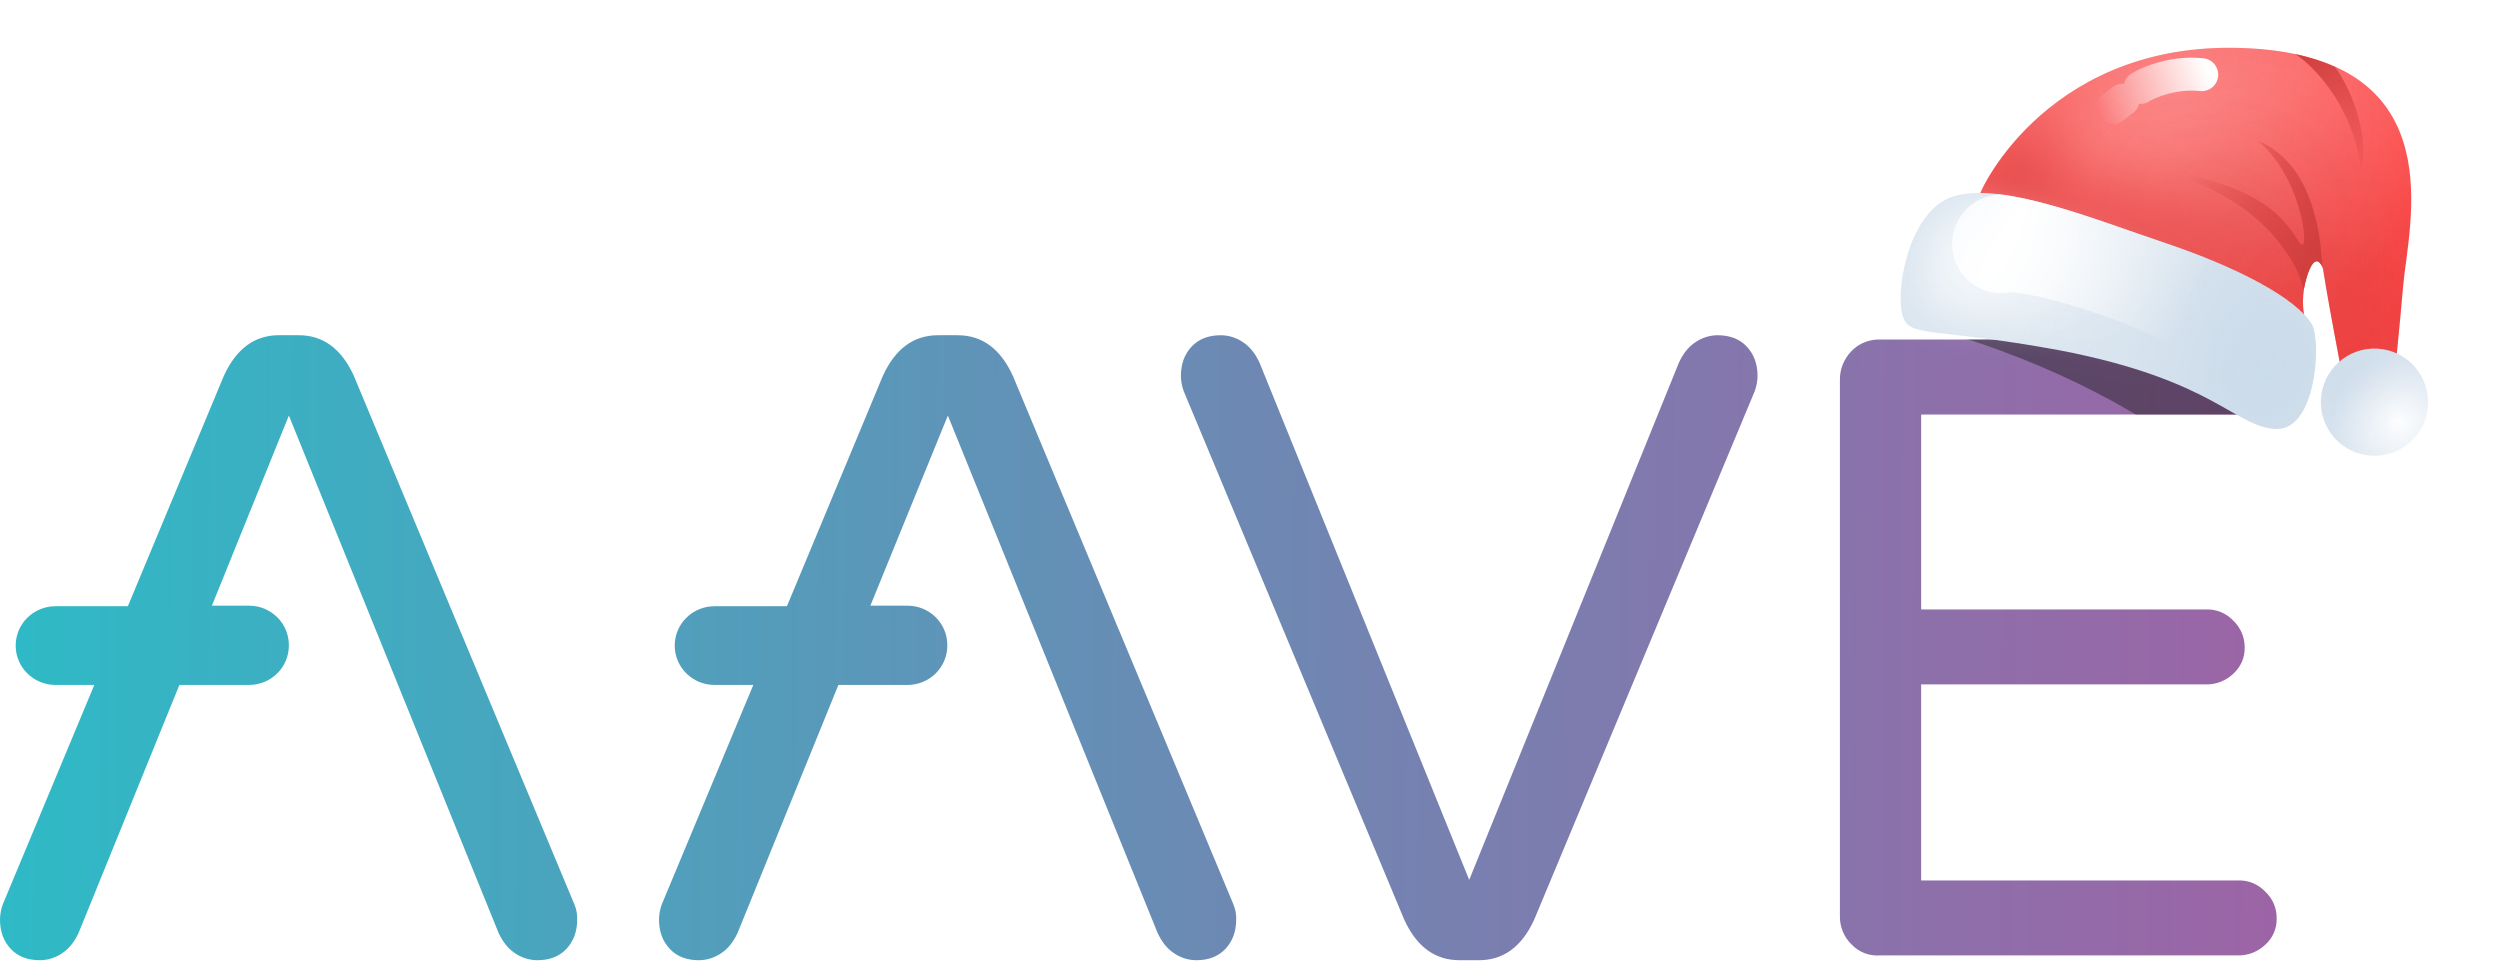
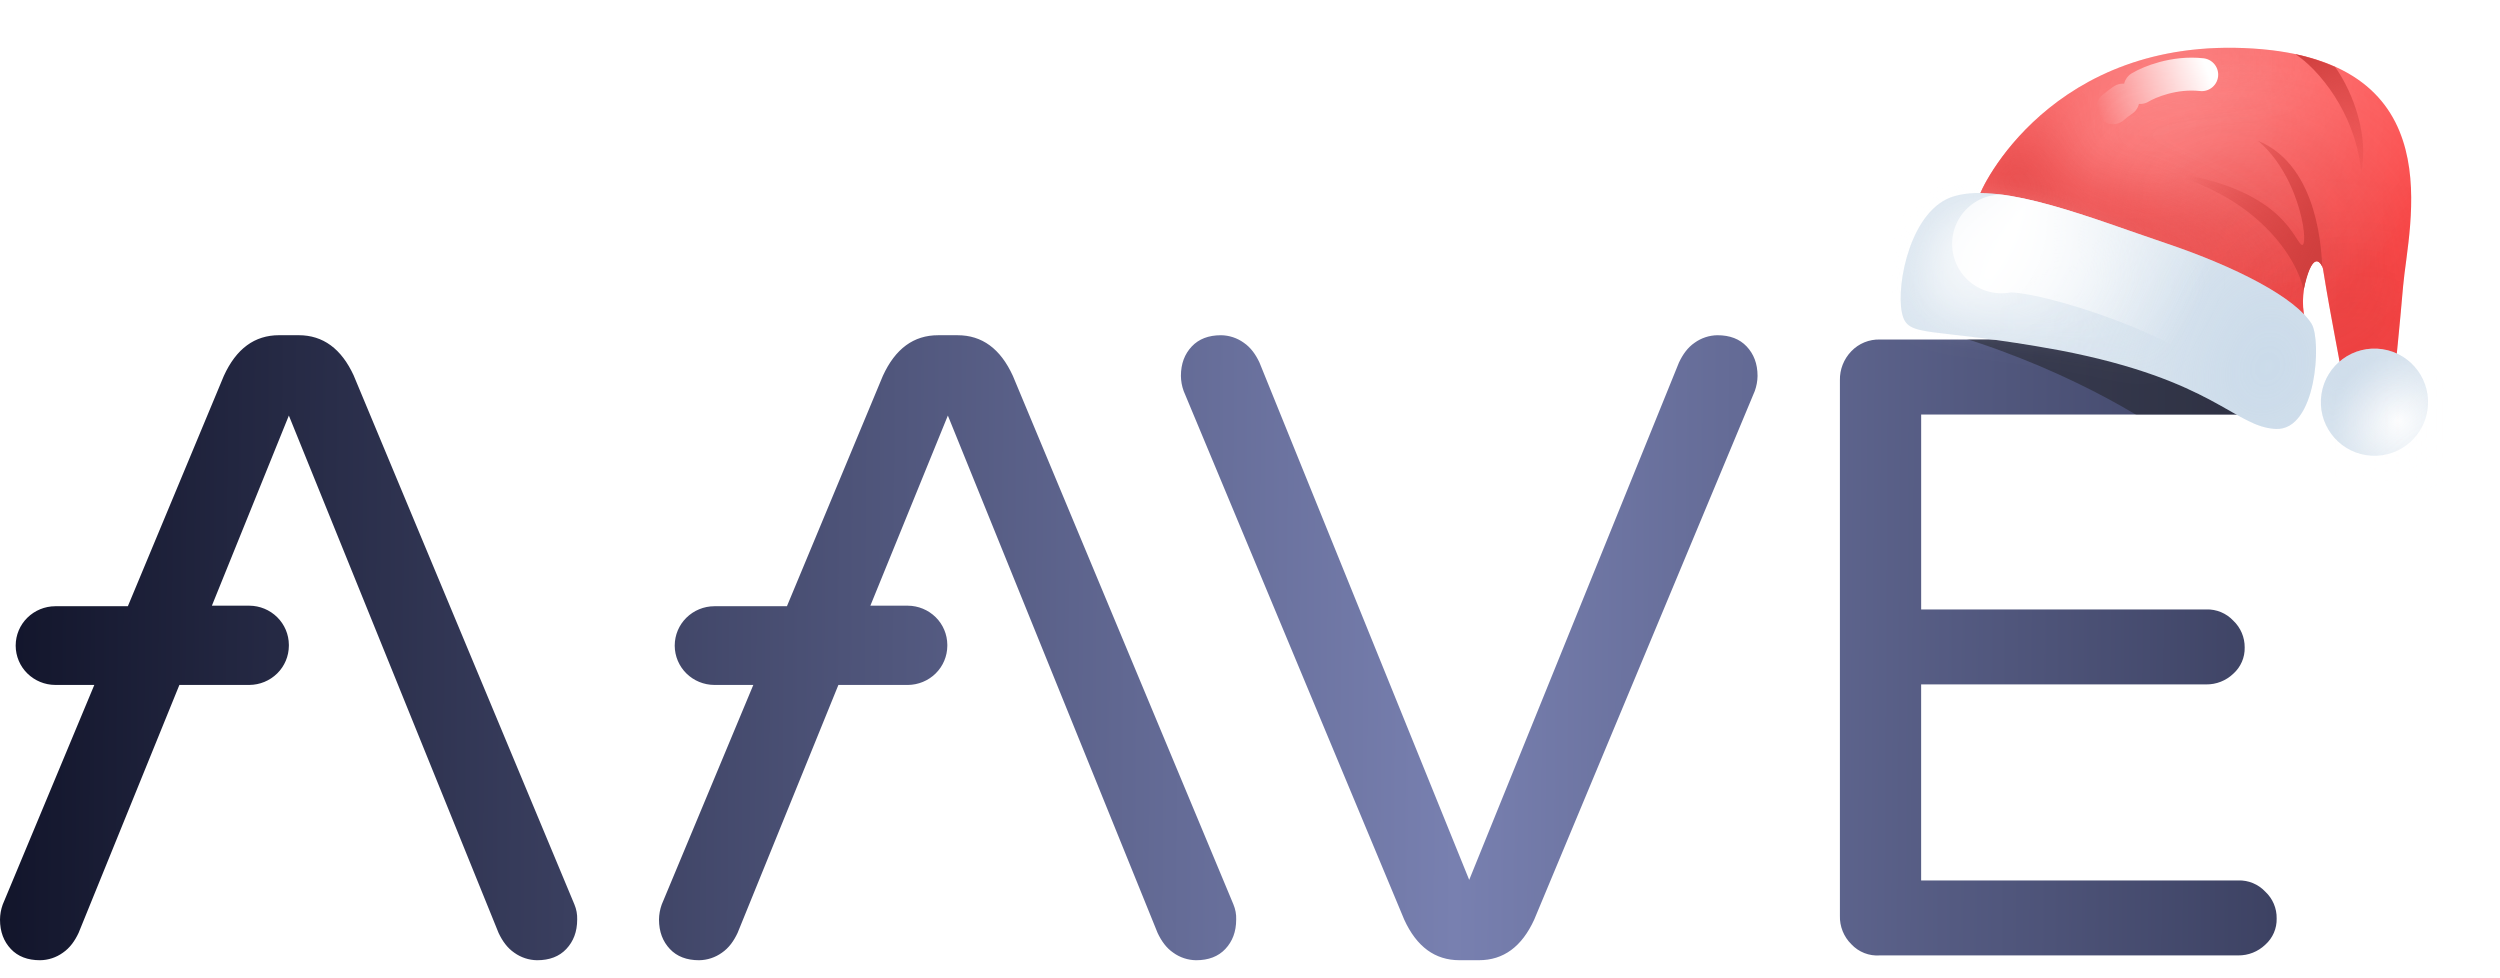
<svg xmlns="http://www.w3.org/2000/svg" width="110" height="43" viewBox="0 0 110 43" fill="none">
  <path fill-rule="evenodd" clip-rule="evenodd" d="m15.57 16.54 9.706 23.26c.087.208.128.433.12.66 0 .541-.168.965-.478 1.295-.31.33-.739.495-1.287.495-.36-.005-.71-.12-1.002-.33-.31-.212-.525-.518-.692-.872L12.71 18.284 9.323 26.65h1.646c.46.002.902.184 1.228.507.326.322.51.758.513 1.213v.047a1.72 1.72 0 0 1-.513 1.214 1.76 1.76 0 0 1-1.228.506H7.893L3.458 41.048c-.167.354-.382.66-.692.872a1.75 1.75 0 0 1-1.001.33c-.549 0-.978-.165-1.288-.495-.31-.33-.477-.754-.477-1.296a2.01 2.01 0 0 1 .12-.66l4.03-9.662H2.431a1.761 1.761 0 0 1-1.228-.506 1.72 1.72 0 0 1-.513-1.213v-.024a1.72 1.72 0 0 1 .513-1.214 1.761 1.761 0 0 1 1.228-.506h3.195L9.848 16.54c.548-1.202 1.36-1.791 2.432-1.791h.859c1.073 0 1.883.59 2.432 1.79ZM54.273 39.8l-9.706-23.26c-.548-1.2-1.359-1.79-2.432-1.79h-.858c-1.073 0-1.884.59-2.432 1.79l-4.22 10.134h-3.196a1.758 1.758 0 0 0-1.228.506 1.72 1.72 0 0 0-.513 1.214v.024c.003.455.187.89.513 1.213.326.322.767.504 1.228.506h1.717l-4.03 9.662a2.022 2.022 0 0 0-.12.66c0 .542.168.966.478 1.296.31.33.739.495 1.287.495.36-.005.71-.12 1.002-.33.31-.212.524-.518.691-.872l4.435-10.91h3.053c.46-.003.902-.185 1.228-.507a1.72 1.72 0 0 0 .512-1.214v-.047a1.72 1.72 0 0 0-.512-1.213 1.761 1.761 0 0 0-1.228-.507h-1.646l3.41-8.366 9.228 22.764c.167.354.381.66.692.872.29.21.64.325 1.001.33.549 0 .978-.165 1.288-.495.31-.33.477-.754.477-1.296a1.547 1.547 0 0 0-.12-.66Zm-2.194-22.6 9.705 23.259c.548 1.202 1.36 1.79 2.432 1.79h.858c1.074 0 1.884-.588 2.433-1.79l9.705-23.258c.076-.212.117-.435.12-.66 0-.542-.168-.966-.478-1.296-.31-.33-.739-.495-1.287-.495-.36.005-.71.12-1.002.33-.31.212-.524.518-.691.872l-9.229 22.763-9.228-22.763c-.166-.354-.381-.66-.691-.872a1.753 1.753 0 0 0-1.002-.33c-.548 0-.977.165-1.287.495-.31.33-.477.754-.477 1.296.003.225.043.448.12.66Zm28.997 23.77c.086.214.215.41.38.573a1.559 1.559 0 0 0 1.264.495h15.76a1.694 1.694 0 0 0 1.192-.471 1.492 1.492 0 0 0 .501-1.155 1.569 1.569 0 0 0-.5-1.178 1.566 1.566 0 0 0-1.193-.495H84.53v-8.625h12.543a1.694 1.694 0 0 0 1.193-.471 1.499 1.499 0 0 0 .5-1.155 1.605 1.605 0 0 0-.5-1.178 1.567 1.567 0 0 0-1.193-.495H84.531v-8.577h13.95a1.694 1.694 0 0 0 1.192-.472 1.49 1.49 0 0 0 .5-1.154 1.57 1.57 0 0 0-.5-1.179 1.567 1.567 0 0 0-1.193-.494H82.72a1.673 1.673 0 0 0-1.264.518c-.33.343-.51.8-.5 1.273v23.564c-.007.231.034.46.12.675Z" fill="url(#a)" />
  <mask id="c" style="mask-type:alpha" maskUnits="userSpaceOnUse" x="0" y="14" width="101" height="29">
    <path fill-rule="evenodd" clip-rule="evenodd" d="m15.57 16.54 9.706 23.26c.087.208.128.433.12.66 0 .541-.168.965-.478 1.295-.31.33-.739.495-1.287.495-.36-.005-.71-.12-1.002-.33-.31-.212-.525-.518-.692-.872L12.71 18.284 9.323 26.65h1.646c.46.002.902.184 1.228.507.326.322.51.758.513 1.213v.047a1.72 1.72 0 0 1-.513 1.214 1.76 1.76 0 0 1-1.228.506H7.893L3.458 41.048c-.167.354-.382.66-.692.872a1.75 1.75 0 0 1-1.001.33c-.549 0-.978-.165-1.288-.495-.31-.33-.477-.754-.477-1.296a2.01 2.01 0 0 1 .12-.66l4.03-9.662H2.431a1.761 1.761 0 0 1-1.228-.506 1.72 1.72 0 0 1-.513-1.213v-.024a1.72 1.72 0 0 1 .513-1.214 1.761 1.761 0 0 1 1.228-.506h3.195L9.848 16.54c.548-1.202 1.36-1.791 2.432-1.791h.859c1.073 0 1.883.59 2.432 1.79ZM54.273 39.8l-9.706-23.26c-.548-1.2-1.359-1.79-2.432-1.79h-.858c-1.073 0-1.884.59-2.432 1.79l-4.22 10.134h-3.196a1.758 1.758 0 0 0-1.228.506 1.72 1.72 0 0 0-.513 1.214v.024c.003.455.187.89.513 1.213.326.322.767.504 1.228.506h1.717l-4.03 9.662a2.022 2.022 0 0 0-.12.66c0 .542.168.966.478 1.296.31.33.739.495 1.287.495.36-.005.71-.12 1.002-.33.31-.212.524-.518.691-.872l4.435-10.91h3.053c.46-.003.902-.185 1.228-.507a1.72 1.72 0 0 0 .512-1.214v-.047a1.72 1.72 0 0 0-.512-1.213 1.761 1.761 0 0 0-1.228-.507h-1.646l3.41-8.366 9.228 22.764c.167.354.381.66.692.872.29.21.64.325 1.001.33.549 0 .978-.165 1.288-.495.31-.33.477-.754.477-1.296a1.547 1.547 0 0 0-.12-.66Zm-2.194-22.6 9.705 23.259c.548 1.202 1.36 1.79 2.432 1.79h.858c1.074 0 1.884-.588 2.433-1.79l9.705-23.258c.076-.212.117-.435.12-.66 0-.542-.168-.966-.478-1.296-.31-.33-.739-.495-1.287-.495-.36.005-.71.12-1.002.33-.31.212-.524.518-.691.872l-9.229 22.763-9.228-22.763c-.166-.354-.381-.66-.691-.872a1.753 1.753 0 0 0-1.002-.33c-.548 0-.977.165-1.287.495-.31.33-.477.754-.477 1.296.003.225.043.448.12.66Zm28.997 23.77c.086.214.215.41.38.573a1.559 1.559 0 0 0 1.264.495h15.76a1.694 1.694 0 0 0 1.192-.471 1.492 1.492 0 0 0 .501-1.155 1.569 1.569 0 0 0-.5-1.178 1.566 1.566 0 0 0-1.193-.495H84.53v-8.625h12.543a1.694 1.694 0 0 0 1.193-.471 1.499 1.499 0 0 0 .5-1.155 1.605 1.605 0 0 0-.5-1.178 1.567 1.567 0 0 0-1.193-.495H84.531v-8.577h13.95a1.694 1.694 0 0 0 1.192-.472 1.49 1.49 0 0 0 .5-1.154 1.57 1.57 0 0 0-.5-1.179 1.567 1.567 0 0 0-1.193-.494H82.72a1.673 1.673 0 0 0-1.264.518c-.33.343-.51.8-.5 1.273v23.564c-.007.231.034.46.12.675Z" fill="url(#b)" />
  </mask>
  <g mask="url(#c)">
    <path d="M95.138 14H83c5.738 1.143 10.483 3.81 12.138 5H99l-3.862-5Z" fill="#1B1B1B" fill-opacity=".46" style="mix-blend-mode:multiply" />
  </g>
  <path d="M87.06 8.7c.058-.378 3.21-7.127 12.069-6.565 8.858.562 6.837 7.77 6.607 10.466-.146 1.719-.342 3.61-.383 4.02h.003c-.013.114-.013.106-.003 0-.732.118-2.078-.428-2.292.012-.149-1.022-.457-2.377-.851-4.817-.39-1.127-1.133.958-.793 2.192C96.623 11.578 89.871 9.41 87.06 8.7Z" fill="url(#d)" />
  <mask id="f" style="mask-type:alpha" maskUnits="userSpaceOnUse" x="87" y="2" width="20" height="15">
    <path d="M87.058 8.7c.058-.378 3.21-7.127 12.069-6.565 8.858.562 6.837 7.77 6.607 10.466-.146 1.719-.342 3.61-.383 4.02h.003c-.013.114-.013.106-.003 0-.732.118-2.078-.428-2.292.012-.149-1.022-.457-2.377-.851-4.817-.39-1.127-1.133.958-.793 2.192-4.794-2.43-11.546-4.598-14.357-5.307Z" fill="url(#e)" />
  </mask>
  <g mask="url(#f)">
    <g filter="url(#g)">
      <path d="M101.09 6.514c-4.18-1.418-6.47 1.784-7.092 3.563l-.39.389c1.863.673 6.025 2.291 7.759 3.382-.192-.878.191-1.93.369-2.241.179-.312.526-.024.583.716.048.571.451 2.593.646 3.533l.7-.334c.403-2.195.452-7.07-2.575-9.008Z" fill="url(#h)" />
    </g>
    <g filter="url(#i)">
      <circle cx="94.493" cy="3.073" r="3.655" transform="rotate(8.71 94.493 3.073)" fill="#FFBCBC" />
    </g>
    <g filter="url(#j)">
      <circle cx="94.492" cy="3.073" r="2.058" transform="rotate(8.71 94.492 3.073)" fill="#FFBDBD" />
    </g>
    <g filter="url(#k)">
      <path d="M90.622 4.977c2.97-3.025 8.313-2.893 10.613-2.449-4.713-1.795-7.447.15-8.329.508-.881.358-4.155 2.322-6.014 4.14-1.859 1.817-.186 2.538.63 2.33.814-.21 10.036 2.639 13.201 3.747-.835-.983-5.485-4.045-7.476-4.393-1.992-.349-4.773-1.123-2.625-3.883Z" fill="#E24646" />
    </g>
    <g filter="url(#l)">
      <path d="M103.229 15.33c.023-.147-.599-2.052-.913-2.986.072 1.385.233 4.236.306 4.559.092.404.501.041.715-.044.214-.086.842-.403 1.032-.492.153-.07.942-.21 1.317-.27a4.511 4.511 0 0 0-.232-.875c-.327-.333-1.737-.147-2.225.108Z" fill="#961F1E" />
    </g>
  </g>
  <path d="M86.004 8.628c-1.929.532-2.587 3.895-2.319 5.134.243 1.165 1.124.576 6.97 1.657 6.787 1.309 7.67 3.363 9.474 3.454 1.805.091 2.025-3.907 1.582-4.623-.712-1.149-3.302-2.505-6.44-3.558-3.14-1.053-7.129-2.681-9.267-2.064Z" fill="#DAE5EF" />
  <g opacity=".5" filter="url(#m)">
    <path d="M86.495 9.27c-1.472.406-1.973 2.972-1.769 3.916.185.89 1.285.592 5.745 1.417 5.178.998 5.851 2.565 7.228 2.635 1.377.07 1.545-2.98 1.207-3.527-.543-.876-2.52-1.91-4.914-2.714-2.395-.804-5.865-2.198-7.497-1.727Z" fill="url(#n)" />
  </g>
  <path d="M106.808 18.054a2.358 2.358 0 1 1-4.662-.715 2.358 2.358 0 0 1 4.662.715Z" fill="url(#o)" />
  <mask id="r" style="mask-type:alpha" maskUnits="userSpaceOnUse" x="102" y="15" width="5" height="6">
    <path d="M106.806 18.054a2.358 2.358 0 1 1-4.662-.715 2.358 2.358 0 0 1 4.662.715Z" fill="url(#p)" />
  </mask>
  <g filter="url(#q)" mask="url(#r)">
    <path d="M107.008 16.23c-3.576-.858-5.226 1.591-4.299 3.718-.387-.68-1.126-2.278-.978-3.244.185-1.206 1.439-2.501 5.277-.474Z" fill="#BBCFE3" />
  </g>
  <path d="M94.847 7.492c4.477 1 6.255 3.927 6.509 5.28.377-1.71.683-1.287.826-1.048-.046-.44-.078-4.385-2.825-5.528 1.966 1.682 2.267 4.917 1.884 4.555-.382-.362-1.007-2.653-6.394-3.259Z" fill="url(#s)" />
  <path d="M103.897 7.596c-.242-2.662-1.938-4.594-2.903-5.215a8.87 8.87 0 0 1 1.746.562c.551.75 1.536 2.708 1.157 4.653Z" fill="url(#t)" />
  <path d="M94.166 3.85c.4-.244 1.504-.699 2.71-.565M92.97 4.74c.219-.183.162-.142.437-.335" stroke="url(#u)" stroke-width="1.449" stroke-linecap="round" />
  <mask id="v" style="mask-type:alpha" maskUnits="userSpaceOnUse" x="83" y="8" width="19" height="11">
    <path d="M86.002 8.628c-1.929.533-2.587 3.896-2.319 5.134.243 1.165 1.124.576 6.97 1.657 6.787 1.31 7.67 3.363 9.474 3.454 1.805.092 2.025-3.907 1.582-4.622-.712-1.15-3.302-2.505-6.44-3.558-3.14-1.054-7.128-2.682-9.267-2.065Z" fill="#DAE5EF" />
  </mask>
  <g mask="url(#v)">
    <g filter="url(#w)">
      <path d="M95.115 10.47c.24.037 5.536.216 6.611 3.318 1.075 3.103-1.147 5.76-1.753 5.852-.472.07-7.012-1.963-10.457-3.063 3.324 1.038 9.197 1.927 9.957.025.974-2.437-.583-4.946-4.358-6.131Z" fill="#ACC6DF" />
    </g>
    <g filter="url(#x)">
      <ellipse cx="88.871" cy="11.876" rx="3.796" ry="2.142" transform="rotate(8.71 88.871 11.876)" fill="url(#y)" />
    </g>
    <path d="M88.066 10.732c1.416-.344 8.094 1.693 11.02 4.081" stroke="url(#z)" stroke-width="4.346" stroke-linecap="round" />
  </g>
  <g filter="url(#A)">
    <circle cx="105.261" cy="18.503" r=".367" transform="rotate(8.71 105.261 18.503)" fill="#FFFBFB" />
  </g>
  <defs>
    <filter id="g" x="87.813" y=".367" width="21.843" height="21.283" filterUnits="userSpaceOnUse" color-interpolation-filters="sRGB">
      <feFlood flood-opacity="0" result="BackgroundImageFix" />
      <feBlend in="SourceGraphic" in2="BackgroundImageFix" result="shape" />
      <feGaussianBlur stdDeviation="2.897" result="effect1_foregroundBlur_3701_21387" />
    </filter>
    <filter id="i" x="79.248" y="-12.173" width="30.49" height="30.491" filterUnits="userSpaceOnUse" color-interpolation-filters="sRGB">
      <feFlood flood-opacity="0" result="BackgroundImageFix" />
      <feBlend in="SourceGraphic" in2="BackgroundImageFix" result="shape" />
      <feGaussianBlur stdDeviation="5.795" result="effect1_foregroundBlur_3701_21387" />
    </filter>
    <filter id="j" x="66.357" y="-25.062" width="56.27" height="56.27" filterUnits="userSpaceOnUse" color-interpolation-filters="sRGB">
      <feFlood flood-opacity="0" result="BackgroundImageFix" />
      <feBlend in="SourceGraphic" in2="BackgroundImageFix" result="shape" />
      <feGaussianBlur stdDeviation="13.038" result="effect1_foregroundBlur_3701_21387" />
    </filter>
    <filter id="k" x="83.151" y="-1.119" width="20.982" height="17.27" filterUnits="userSpaceOnUse" color-interpolation-filters="sRGB">
      <feFlood flood-opacity="0" result="BackgroundImageFix" />
      <feBlend in="SourceGraphic" in2="BackgroundImageFix" result="shape" />
      <feGaussianBlur stdDeviation="1.449" result="effect1_foregroundBlur_3701_21387" />
    </filter>
    <filter id="l" x="96.522" y="6.549" width="14.959" height="16.335" filterUnits="userSpaceOnUse" color-interpolation-filters="sRGB">
      <feFlood flood-opacity="0" result="BackgroundImageFix" />
      <feBlend in="SourceGraphic" in2="BackgroundImageFix" result="shape" />
      <feGaussianBlur stdDeviation="2.897" result="effect1_foregroundBlur_3701_21387" />
    </filter>
    <filter id="m" x="83.233" y="7.726" width="17.27" height="10.962" filterUnits="userSpaceOnUse" color-interpolation-filters="sRGB">
      <feFlood flood-opacity="0" result="BackgroundImageFix" />
      <feBlend in="SourceGraphic" in2="BackgroundImageFix" result="shape" />
      <feGaussianBlur stdDeviation=".724" result="effect1_foregroundBlur_3701_21387" />
    </filter>
    <filter id="q" x="98.814" y="12.274" width="11.092" height="10.572" filterUnits="userSpaceOnUse" color-interpolation-filters="sRGB">
      <feFlood flood-opacity="0" result="BackgroundImageFix" />
      <feBlend in="SourceGraphic" in2="BackgroundImageFix" result="shape" />
      <feGaussianBlur stdDeviation="1.449" result="effect1_foregroundBlur_3701_21387" />
    </filter>
    <filter id="w" x="83.471" y="4.676" width="24.34" height="20.76" filterUnits="userSpaceOnUse" color-interpolation-filters="sRGB">
      <feFlood flood-opacity="0" result="BackgroundImageFix" />
      <feBlend in="SourceGraphic" in2="BackgroundImageFix" result="shape" />
      <feGaussianBlur stdDeviation="2.897" result="effect1_foregroundBlur_3701_21387" />
    </filter>
    <filter id="x" x="82.208" y="6.783" width="13.328" height="10.184" filterUnits="userSpaceOnUse" color-interpolation-filters="sRGB">
      <feFlood flood-opacity="0" result="BackgroundImageFix" />
      <feBlend in="SourceGraphic" in2="BackgroundImageFix" result="shape" />
      <feGaussianBlur stdDeviation="1.449" result="effect1_foregroundBlur_3701_21387" />
    </filter>
    <filter id="A" x="101.995" y="15.238" width="6.531" height="6.53" filterUnits="userSpaceOnUse" color-interpolation-filters="sRGB">
      <feFlood flood-opacity="0" result="BackgroundImageFix" />
      <feBlend in="SourceGraphic" in2="BackgroundImageFix" result="shape" />
      <feGaussianBlur stdDeviation="1.449" result="effect1_foregroundBlur_3701_21387" />
    </filter>
    <radialGradient id="d" cx="0" cy="0" r="1" gradientUnits="userSpaceOnUse" gradientTransform="matrix(4.5831 10.25792 -14.34413 6.40875 96.055 3.54)">
      <stop stop-color="#FF8484" />
      <stop offset="1" stop-color="#FC4545" />
    </radialGradient>
    <radialGradient id="e" cx="0" cy="0" r="1" gradientUnits="userSpaceOnUse" gradientTransform="matrix(4.5831 10.25792 -14.34413 6.40875 96.053 3.54)">
      <stop stop-color="#FF8484" />
      <stop offset="1" stop-color="#FC4545" />
    </radialGradient>
    <radialGradient id="h" cx="0" cy="0" r="1" gradientUnits="userSpaceOnUse" gradientTransform="matrix(1.64128 7.6965 -9.1015 1.9409 99.777 5.558)">
      <stop stop-color="#D03F3E" stop-opacity="0" />
      <stop offset="1" stop-color="#D03F3E" />
    </radialGradient>
    <radialGradient id="n" cx="0" cy="0" r="1" gradientUnits="userSpaceOnUse" gradientTransform="matrix(9.4285 5.83557 -12.92623 20.8848 87.235 10.049)">
      <stop stop-color="#fff" />
      <stop offset=".877" stop-color="#DAE5EF" stop-opacity="0" />
    </radialGradient>
    <radialGradient id="o" cx="0" cy="0" r="1" gradientUnits="userSpaceOnUse" gradientTransform="rotate(152.434 50.49 22.194) scale(2.90661)">
      <stop stop-color="#fff" />
      <stop offset="1" stop-color="#DAE5EF" />
    </radialGradient>
    <radialGradient id="p" cx="0" cy="0" r="1" gradientUnits="userSpaceOnUse" gradientTransform="rotate(152.434 50.49 22.193) scale(2.90661)">
      <stop stop-color="#fff" />
      <stop offset="1" stop-color="#DAE5EF" />
    </radialGradient>
    <radialGradient id="y" cx="0" cy="0" r="1" gradientUnits="userSpaceOnUse" gradientTransform="rotate(39.279 27.651 124.51) scale(6.21858 11.0195)">
      <stop stop-color="#fff" />
      <stop offset="1" stop-color="#fff" stop-opacity=".22" />
    </radialGradient>
    <radialGradient id="z" cx="0" cy="0" r="1" gradientUnits="userSpaceOnUse" gradientTransform="matrix(7.61707 3.97737 -26.69395 51.12165 88.426 10.362)">
      <stop stop-color="#fff" />
      <stop offset="1" stop-color="#fff" stop-opacity="0" />
    </radialGradient>
    <linearGradient id="a" x1="126.22" y1="42.25" x2="-.001" y2="41.382" gradientUnits="userSpaceOnUse">
-       <stop stop-color="#B6509E" />
+       <stop stop-color="#12152B" />
      <stop offset=".493" stop-color="#7880B0" />
-       <stop offset="1" stop-color="#2EBAC6" />
+       <stop offset="1" stop-color="#12152B" />
    </linearGradient>
    <linearGradient id="b" x1="126.22" y1="42.25" x2="-.001" y2="41.382" gradientUnits="userSpaceOnUse">
-       <stop stop-color="#B6509E" />
+       <stop stop-color="#12152B" />
      <stop offset=".493" stop-color="#7880B0" />
-       <stop offset="1" stop-color="#2EBAC6" />
+       <stop offset="1" stop-color="#12152B" />
    </linearGradient>
    <linearGradient id="s" x1="101.682" y1="11.578" x2="95.672" y2="8.766" gradientUnits="userSpaceOnUse">
      <stop stop-color="#D03F3E" />
      <stop offset="1" stop-color="#D03F3E" stop-opacity="0" />
    </linearGradient>
    <linearGradient id="t" x1="101.234" y1="2.417" x2="103.369" y2="8.385" gradientUnits="userSpaceOnUse">
      <stop stop-color="#D03F3E" />
      <stop offset="1" stop-color="#D03F3E" stop-opacity="0" />
    </linearGradient>
    <linearGradient id="u" x1="97.201" y1="3.335" x2="92.439" y2="5.22" gradientUnits="userSpaceOnUse">
      <stop stop-color="#fff" />
      <stop offset="1" stop-color="#fff" stop-opacity="0" />
    </linearGradient>
  </defs>
</svg>
